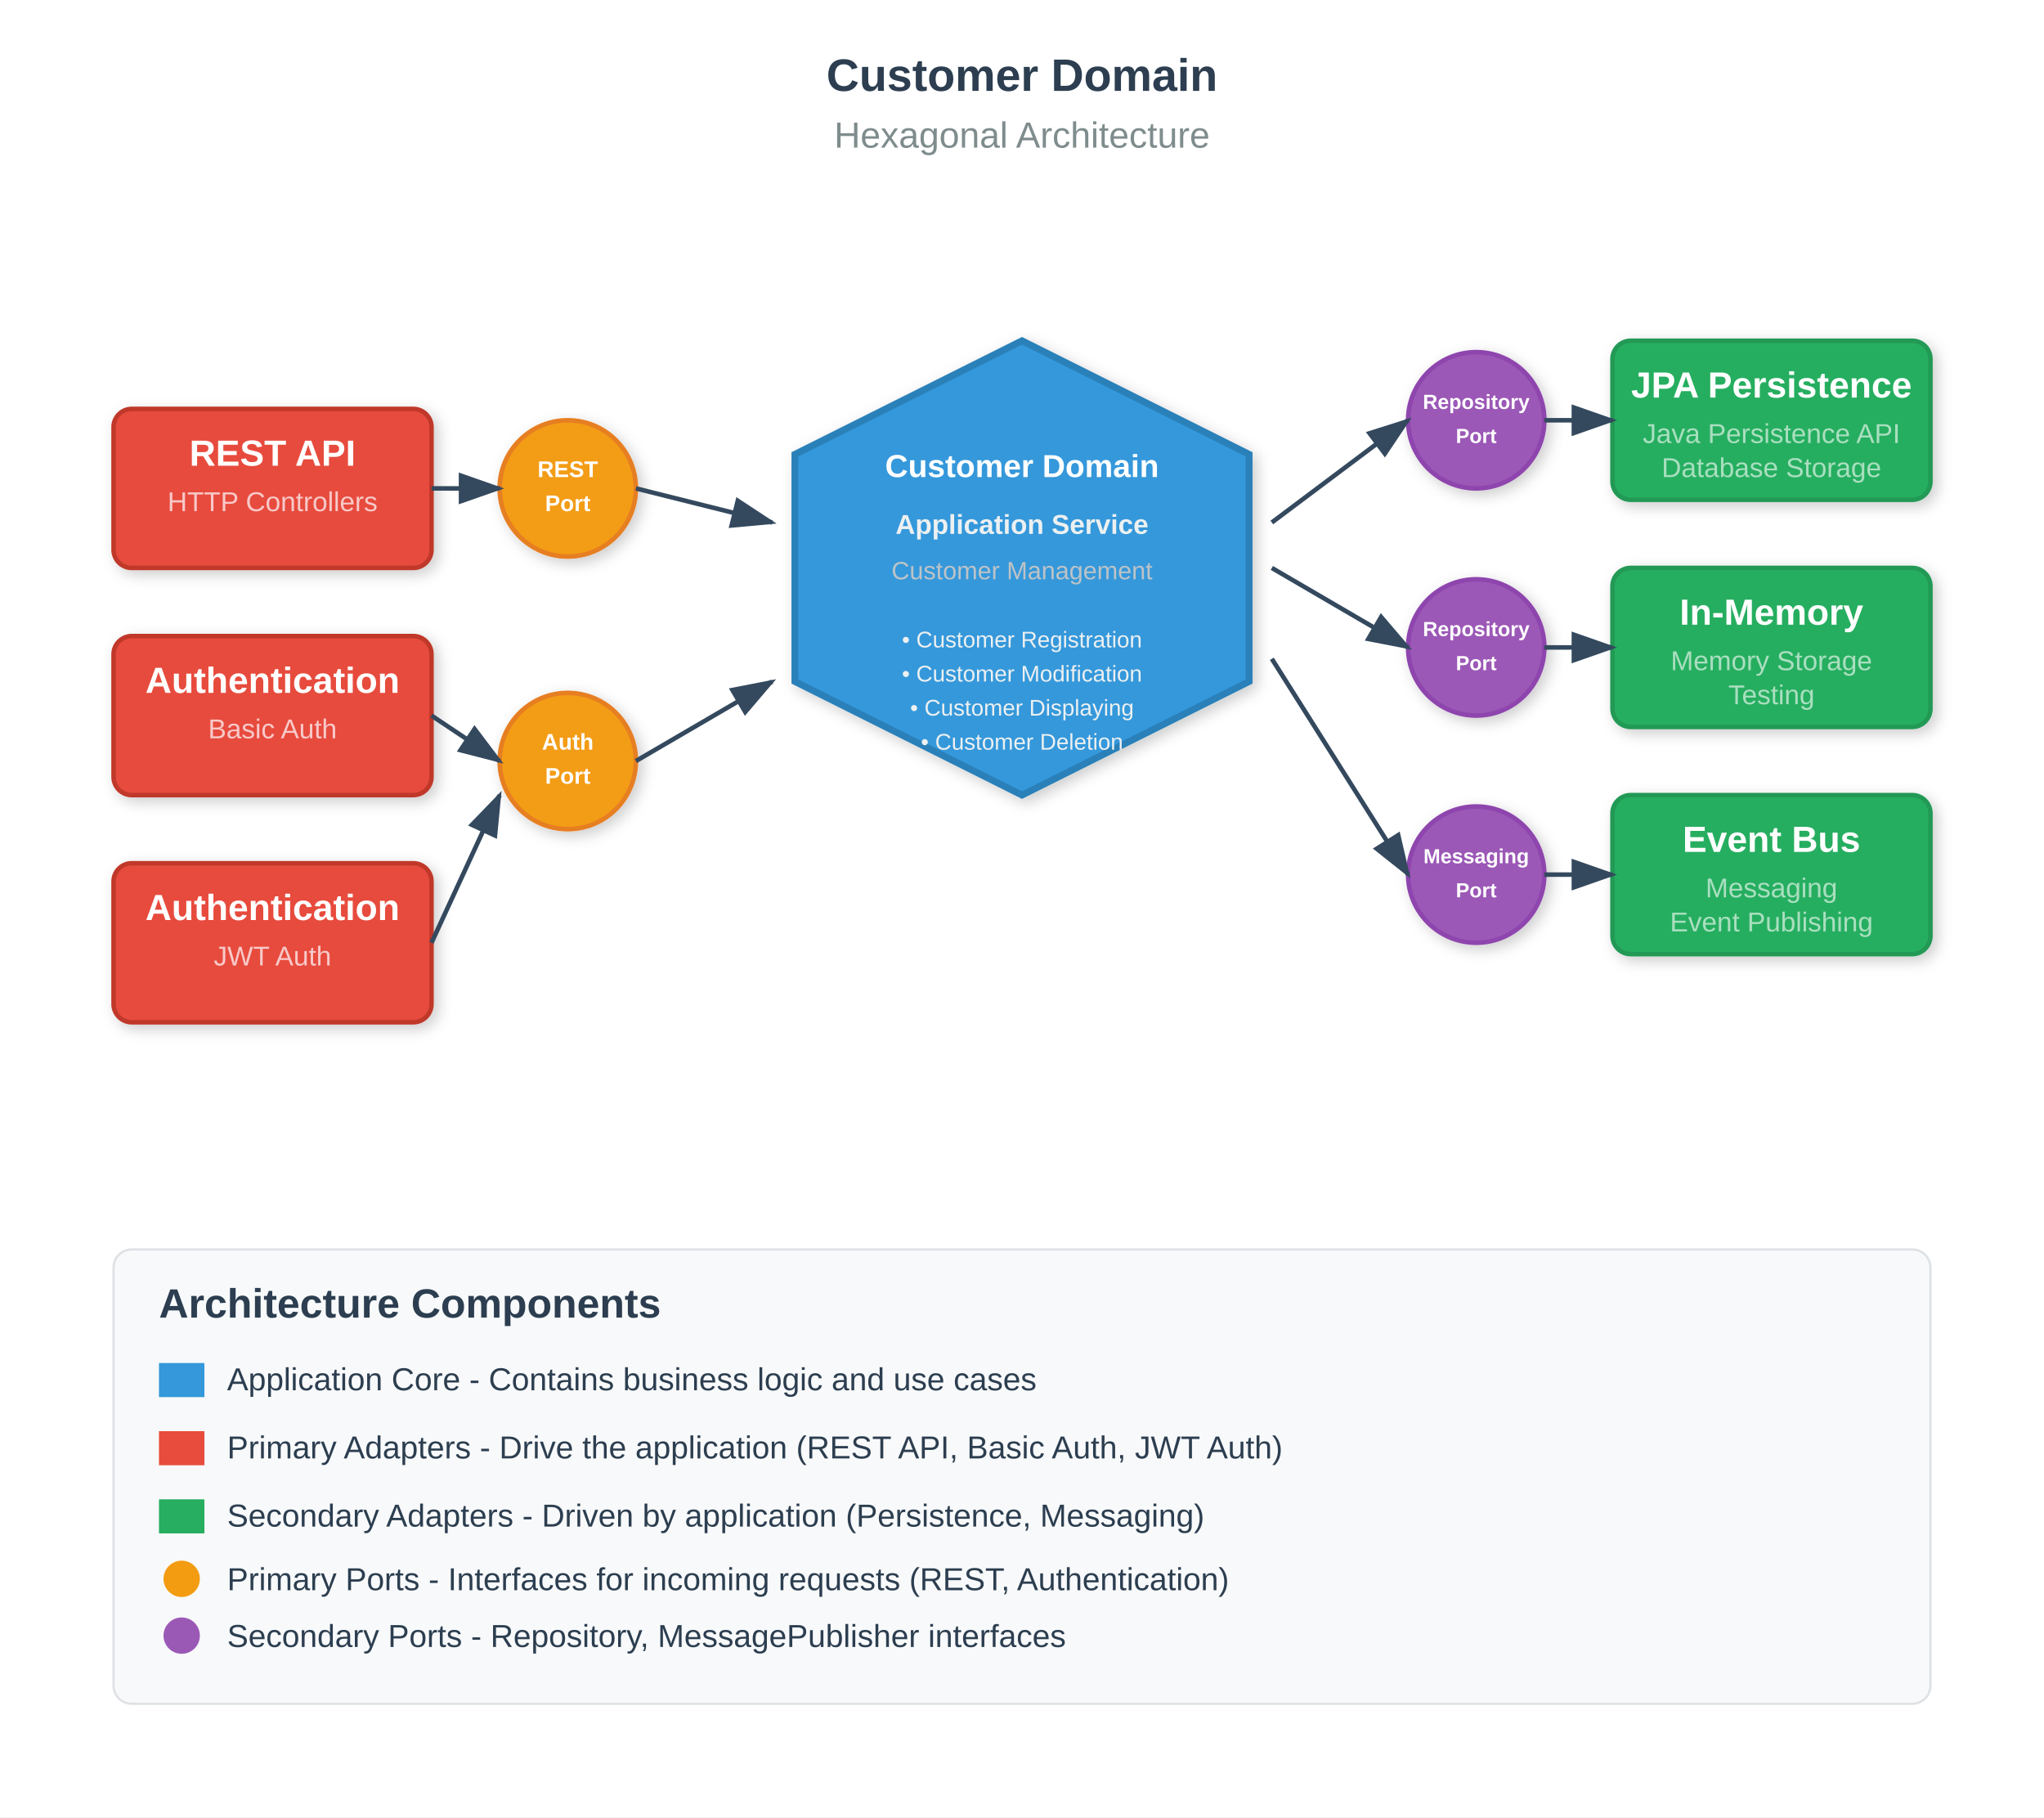
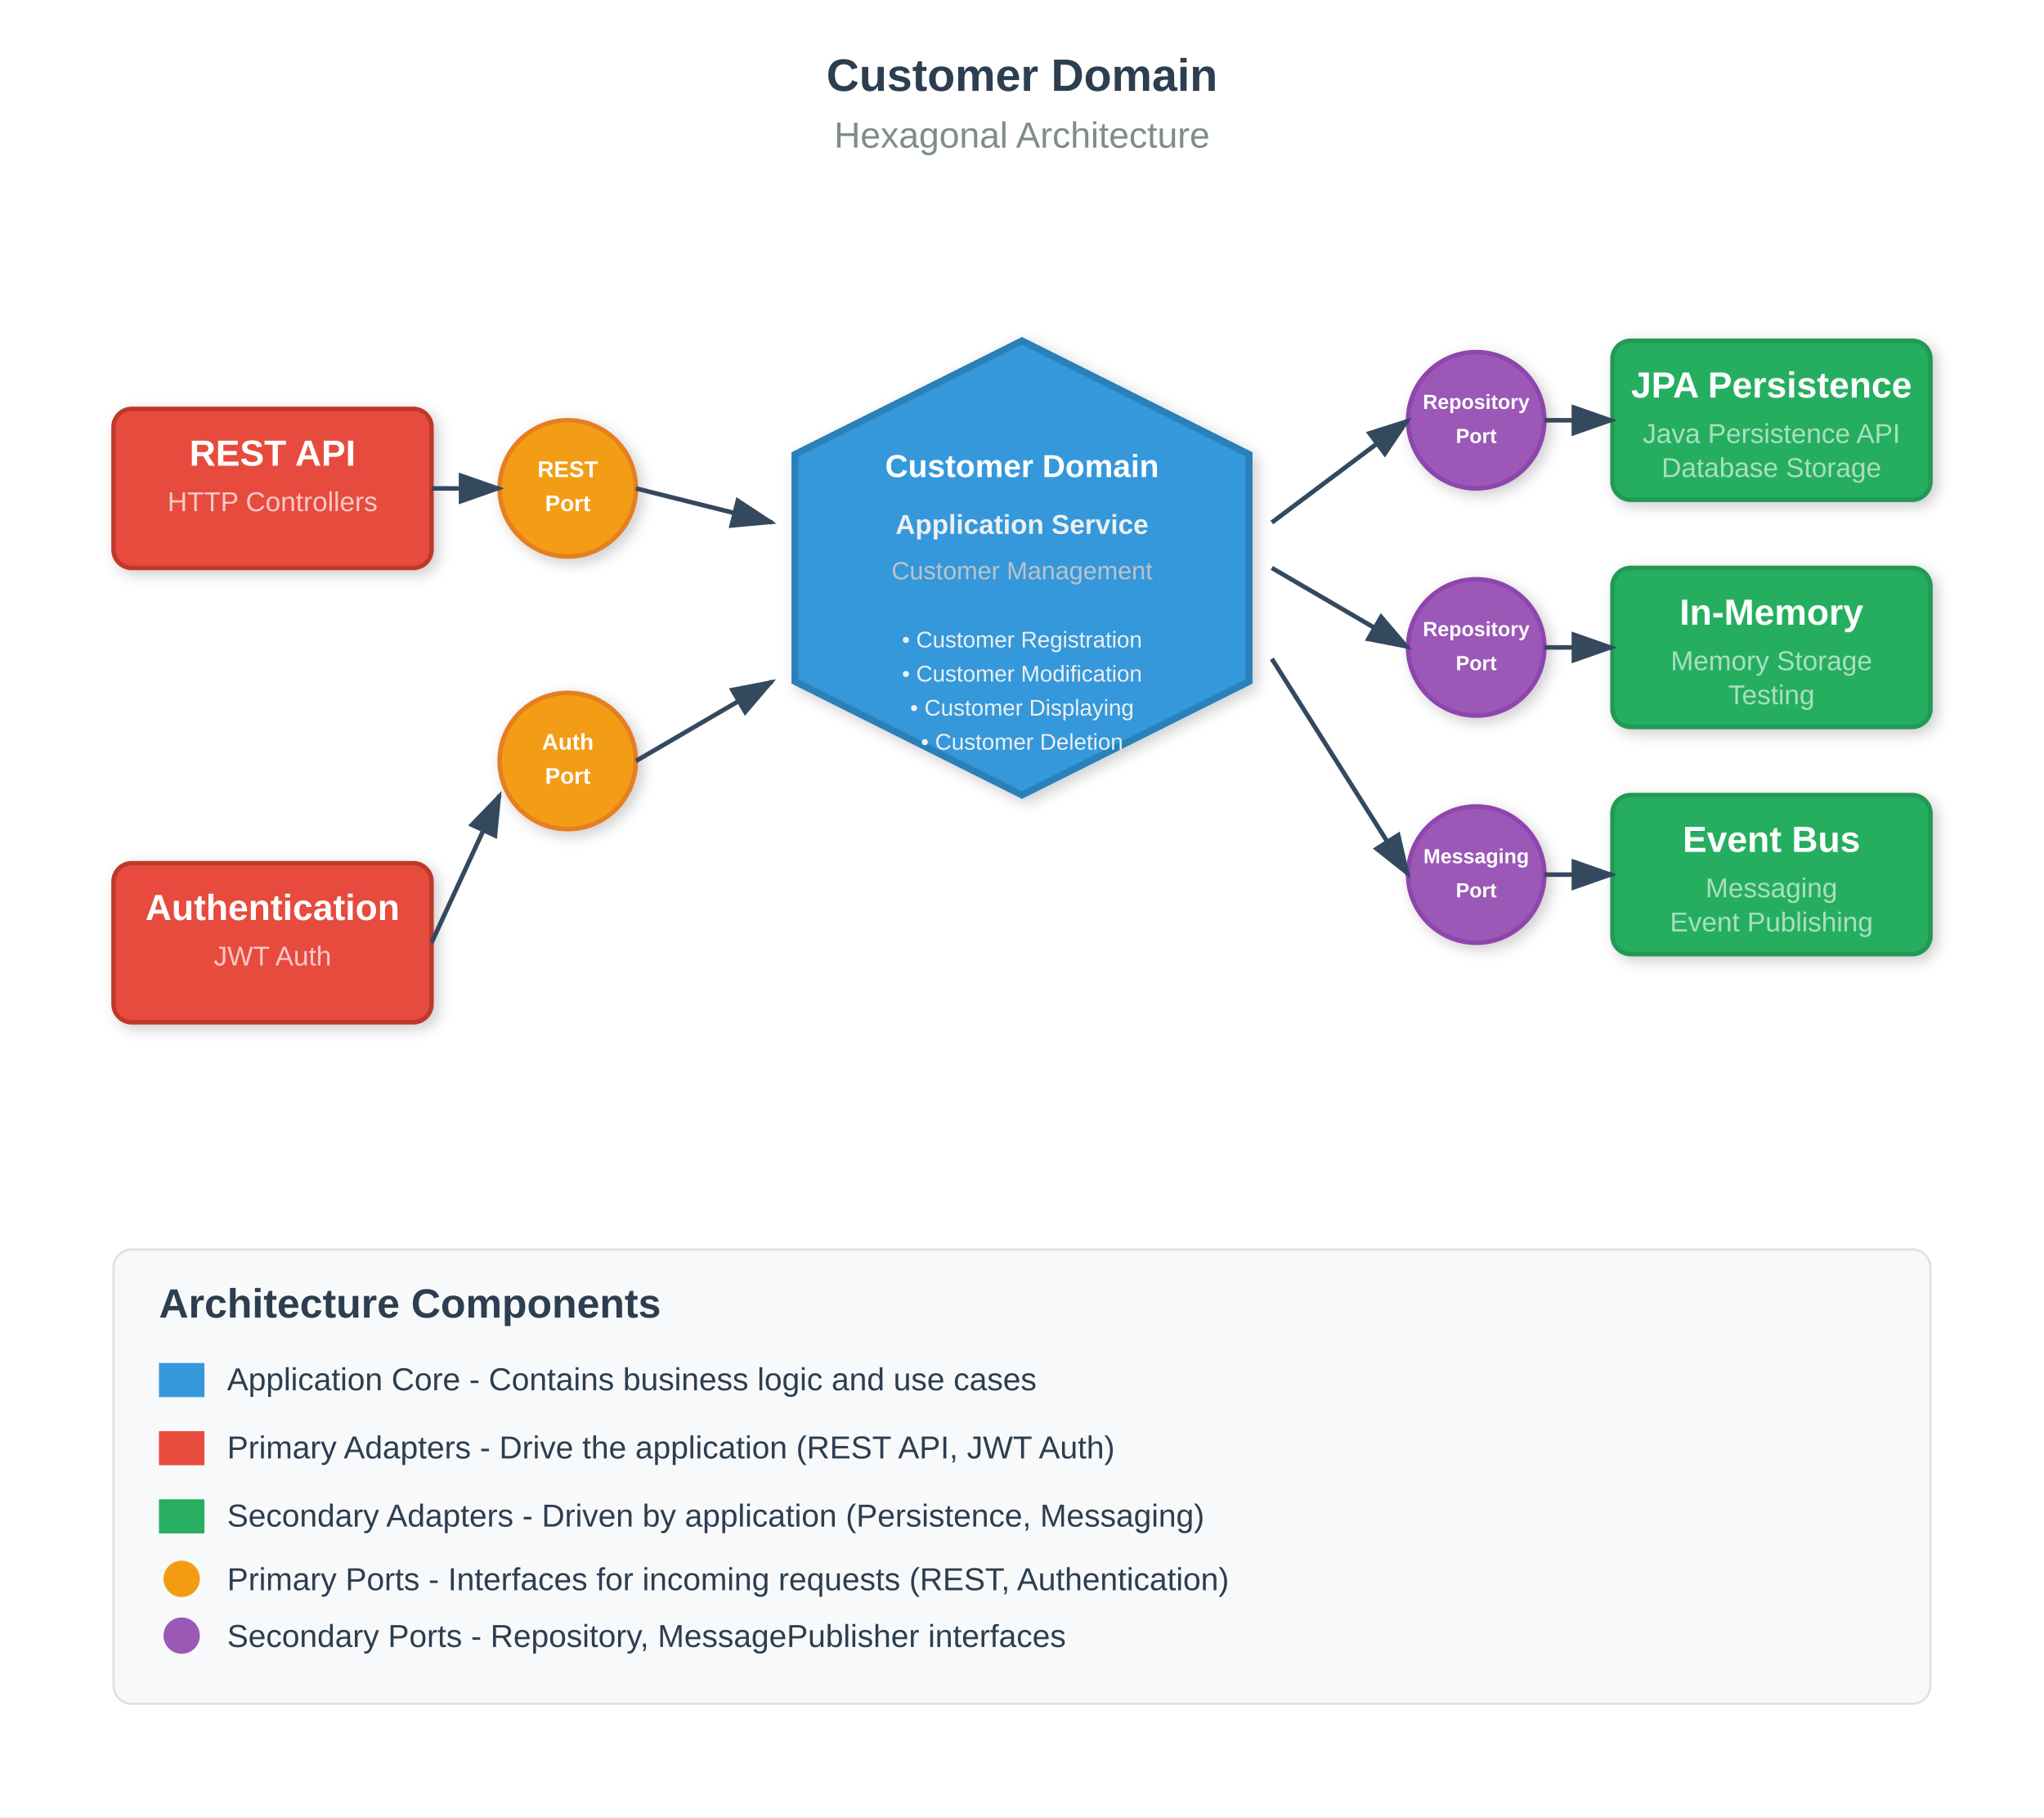
<svg xmlns="http://www.w3.org/2000/svg" viewBox="0 0 900 800">
  <defs>
    <filter id="shadow" x="-50%" y="-50%" width="200%" height="200%">
      <feDropShadow dx="2" dy="2" stdDeviation="3" flood-color="rgba(0,0,0,0.2)" />
    </filter>
    <marker id="arrowhead" markerWidth="10" markerHeight="7" refX="9" refY="3.5" orient="auto">
      <polygon points="0 0, 10 3.5, 0 7" fill="#34495e" />
    </marker>
  </defs>
  <rect width="900" height="800" fill="#ffffff" />
  <text x="450" y="40" text-anchor="middle" font-family="Arial, sans-serif" font-size="20" font-weight="bold" fill="#2c3e50">Customer Domain</text>
  <text x="450" y="65" text-anchor="middle" font-family="Arial, sans-serif" font-size="16" fill="#7f8c8d">Hexagonal Architecture</text>
  <polygon points="450,350 550,300 550,200 450,150 350,200 350,300" fill="#3498db" stroke="#2980b9" stroke-width="3" filter="url(#shadow)" />
  <text x="450" y="210" text-anchor="middle" font-family="Arial, sans-serif" font-size="14" font-weight="bold" fill="white">Customer Domain</text>
  <text x="450" y="235" text-anchor="middle" font-family="Arial, sans-serif" font-size="12" font-weight="bold" fill="#ecf0f1">Application Service</text>
  <text x="450" y="255" text-anchor="middle" font-family="Arial, sans-serif" font-size="11" fill="#bdc3c7">Customer Management</text>
  <text x="450" y="285" text-anchor="middle" font-family="Arial, sans-serif" font-size="10" fill="#ecf0f1">• Customer Registration</text>
  <text x="450" y="300" text-anchor="middle" font-family="Arial, sans-serif" font-size="10" fill="#ecf0f1">• Customer Modification</text>
  <text x="450" y="315" text-anchor="middle" font-family="Arial, sans-serif" font-size="10" fill="#ecf0f1">• Customer Displaying</text>
  <text x="450" y="330" text-anchor="middle" font-family="Arial, sans-serif" font-size="10" fill="#ecf0f1">• Customer Deletion</text>
  <rect x="50" y="180" width="140" height="70" rx="8" fill="#e74c3c" stroke="#c0392b" stroke-width="2" filter="url(#shadow)" />
  <text x="120" y="205" text-anchor="middle" font-family="Arial, sans-serif" font-size="16" font-weight="bold" fill="white">REST API</text>
  <text x="120" y="225" text-anchor="middle" font-family="Arial, sans-serif" font-size="12" fill="#f8c9c9">HTTP Controllers</text>
-   <rect x="50" y="280" width="140" height="70" rx="8" fill="#e74c3c" stroke="#c0392b" stroke-width="2" filter="url(#shadow)" />
-   <text x="120" y="305" text-anchor="middle" font-family="Arial, sans-serif" font-size="16" font-weight="bold" fill="white">Authentication</text>
-   <text x="120" y="325" text-anchor="middle" font-family="Arial, sans-serif" font-size="12" fill="#f8c9c9">Basic Auth</text>
  <rect x="50" y="380" width="140" height="70" rx="8" fill="#e74c3c" stroke="#c0392b" stroke-width="2" filter="url(#shadow)" />
  <text x="120" y="405" text-anchor="middle" font-family="Arial, sans-serif" font-size="16" font-weight="bold" fill="white">Authentication</text>
  <text x="120" y="425" text-anchor="middle" font-family="Arial, sans-serif" font-size="12" fill="#f8c9c9">JWT Auth</text>
  <rect x="710" y="150" width="140" height="70" rx="8" fill="#27ae60" stroke="#229954" stroke-width="2" filter="url(#shadow)" />
  <text x="780" y="175" text-anchor="middle" font-family="Arial, sans-serif" font-size="16" font-weight="bold" fill="white">JPA Persistence</text>
  <text x="780" y="195" text-anchor="middle" font-family="Arial, sans-serif" font-size="12" fill="#a9dfbf">Java Persistence API</text>
  <text x="780" y="210" text-anchor="middle" font-family="Arial, sans-serif" font-size="12" fill="#a9dfbf">Database Storage</text>
  <rect x="710" y="250" width="140" height="70" rx="8" fill="#27ae60" stroke="#229954" stroke-width="2" filter="url(#shadow)" />
  <text x="780" y="275" text-anchor="middle" font-family="Arial, sans-serif" font-size="16" font-weight="bold" fill="white">In-Memory</text>
  <text x="780" y="295" text-anchor="middle" font-family="Arial, sans-serif" font-size="12" fill="#a9dfbf">Memory Storage</text>
  <text x="780" y="310" text-anchor="middle" font-family="Arial, sans-serif" font-size="12" fill="#a9dfbf">Testing</text>
  <rect x="710" y="350" width="140" height="70" rx="8" fill="#27ae60" stroke="#229954" stroke-width="2" filter="url(#shadow)" />
  <text x="780" y="375" text-anchor="middle" font-family="Arial, sans-serif" font-size="16" font-weight="bold" fill="white">Event Bus</text>
  <text x="780" y="395" text-anchor="middle" font-family="Arial, sans-serif" font-size="12" fill="#a9dfbf">Messaging</text>
  <text x="780" y="410" text-anchor="middle" font-family="Arial, sans-serif" font-size="12" fill="#a9dfbf">Event Publishing</text>
  <circle cx="250" cy="215" r="30" fill="#f39c12" stroke="#e67e22" stroke-width="2" filter="url(#shadow)" />
  <text x="250" y="210" text-anchor="middle" font-family="Arial, sans-serif" font-size="10" font-weight="bold" fill="white">REST</text>
  <text x="250" y="225" text-anchor="middle" font-family="Arial, sans-serif" font-size="10" font-weight="bold" fill="white">Port</text>
  <circle cx="250" cy="335" r="30" fill="#f39c12" stroke="#e67e22" stroke-width="2" filter="url(#shadow)" />
  <text x="250" y="330" text-anchor="middle" font-family="Arial, sans-serif" font-size="10" font-weight="bold" fill="white">Auth</text>
  <text x="250" y="345" text-anchor="middle" font-family="Arial, sans-serif" font-size="10" font-weight="bold" fill="white">Port</text>
  <circle cx="650" cy="185" r="30" fill="#9b59b6" stroke="#8e44ad" stroke-width="2" filter="url(#shadow)" />
  <text x="650" y="180" text-anchor="middle" font-family="Arial, sans-serif" font-size="9" font-weight="bold" fill="white">Repository</text>
  <text x="650" y="195" text-anchor="middle" font-family="Arial, sans-serif" font-size="9" font-weight="bold" fill="white">Port</text>
  <circle cx="650" cy="285" r="30" fill="#9b59b6" stroke="#8e44ad" stroke-width="2" filter="url(#shadow)" />
  <text x="650" y="280" text-anchor="middle" font-family="Arial, sans-serif" font-size="9" font-weight="bold" fill="white">Repository</text>
  <text x="650" y="295" text-anchor="middle" font-family="Arial, sans-serif" font-size="9" font-weight="bold" fill="white">Port</text>
  <circle cx="650" cy="385" r="30" fill="#9b59b6" stroke="#8e44ad" stroke-width="2" filter="url(#shadow)" />
  <text x="650" y="380" text-anchor="middle" font-family="Arial, sans-serif" font-size="9" font-weight="bold" fill="white">Messaging</text>
  <text x="650" y="395" text-anchor="middle" font-family="Arial, sans-serif" font-size="9" font-weight="bold" fill="white">Port</text>
  <path d="M 190 215 L 220 215" stroke="#34495e" stroke-width="2" marker-end="url(#arrowhead)" fill="none" />
-   <path d="M 190 315 L 220 335" stroke="#34495e" stroke-width="2" marker-end="url(#arrowhead)" fill="none" />
  <path d="M 190 415 L 220 350" stroke="#34495e" stroke-width="2" marker-end="url(#arrowhead)" fill="none" />
  <path d="M 280 215 L 340 230" stroke="#34495e" stroke-width="2" marker-end="url(#arrowhead)" fill="none" />
  <path d="M 280 335 L 340 300" stroke="#34495e" stroke-width="2" marker-end="url(#arrowhead)" fill="none" />
  <path d="M 560 230 L 620 185" stroke="#34495e" stroke-width="2" marker-end="url(#arrowhead)" fill="none" />
  <path d="M 560 250 L 620 285" stroke="#34495e" stroke-width="2" marker-end="url(#arrowhead)" fill="none" />
  <path d="M 560 290 L 620 385" stroke="#34495e" stroke-width="2" marker-end="url(#arrowhead)" fill="none" />
  <path d="M 680 185 L 710 185" stroke="#34495e" stroke-width="2" marker-end="url(#arrowhead)" fill="none" />
  <path d="M 680 285 L 710 285" stroke="#34495e" stroke-width="2" marker-end="url(#arrowhead)" fill="none" />
  <path d="M 680 385 L 710 385" stroke="#34495e" stroke-width="2" marker-end="url(#arrowhead)" fill="none" />
  <rect x="50" y="550" width="800" height="200" fill="#f8f9fa" stroke="#dee2e6" stroke-width="1" rx="8" />
  <text x="70" y="580" font-family="Arial, sans-serif" font-size="18" font-weight="bold" fill="#2c3e50">Architecture Components</text>
  <rect x="70" y="600" width="20" height="15" fill="#3498db" />
  <text x="100" y="612" font-family="Arial, sans-serif" font-size="14" fill="#2c3e50">Application Core - Contains business logic and use cases</text>
  <rect x="70" y="630" width="20" height="15" fill="#e74c3c" />
-   <text x="100" y="642" font-family="Arial, sans-serif" font-size="14" fill="#2c3e50">Primary Adapters - Drive the application (REST API, Basic Auth, JWT Auth)</text>
+   <text x="100" y="642" font-family="Arial, sans-serif" font-size="14" fill="#2c3e50">Primary Adapters - Drive the application (REST API, JWT Auth)</text>
  <rect x="70" y="660" width="20" height="15" fill="#27ae60" />
  <text x="100" y="672" font-family="Arial, sans-serif" font-size="14" fill="#2c3e50">Secondary Adapters - Driven by application (Persistence, Messaging)</text>
  <circle cx="80" cy="695" r="8" fill="#f39c12" />
  <text x="100" y="700" font-family="Arial, sans-serif" font-size="14" fill="#2c3e50">Primary Ports - Interfaces for incoming requests (REST, Authentication)</text>
  <circle cx="80" cy="720" r="8" fill="#9b59b6" />
  <text x="100" y="725" font-family="Arial, sans-serif" font-size="14" fill="#2c3e50">Secondary Ports - Repository, MessagePublisher interfaces</text>
</svg>
